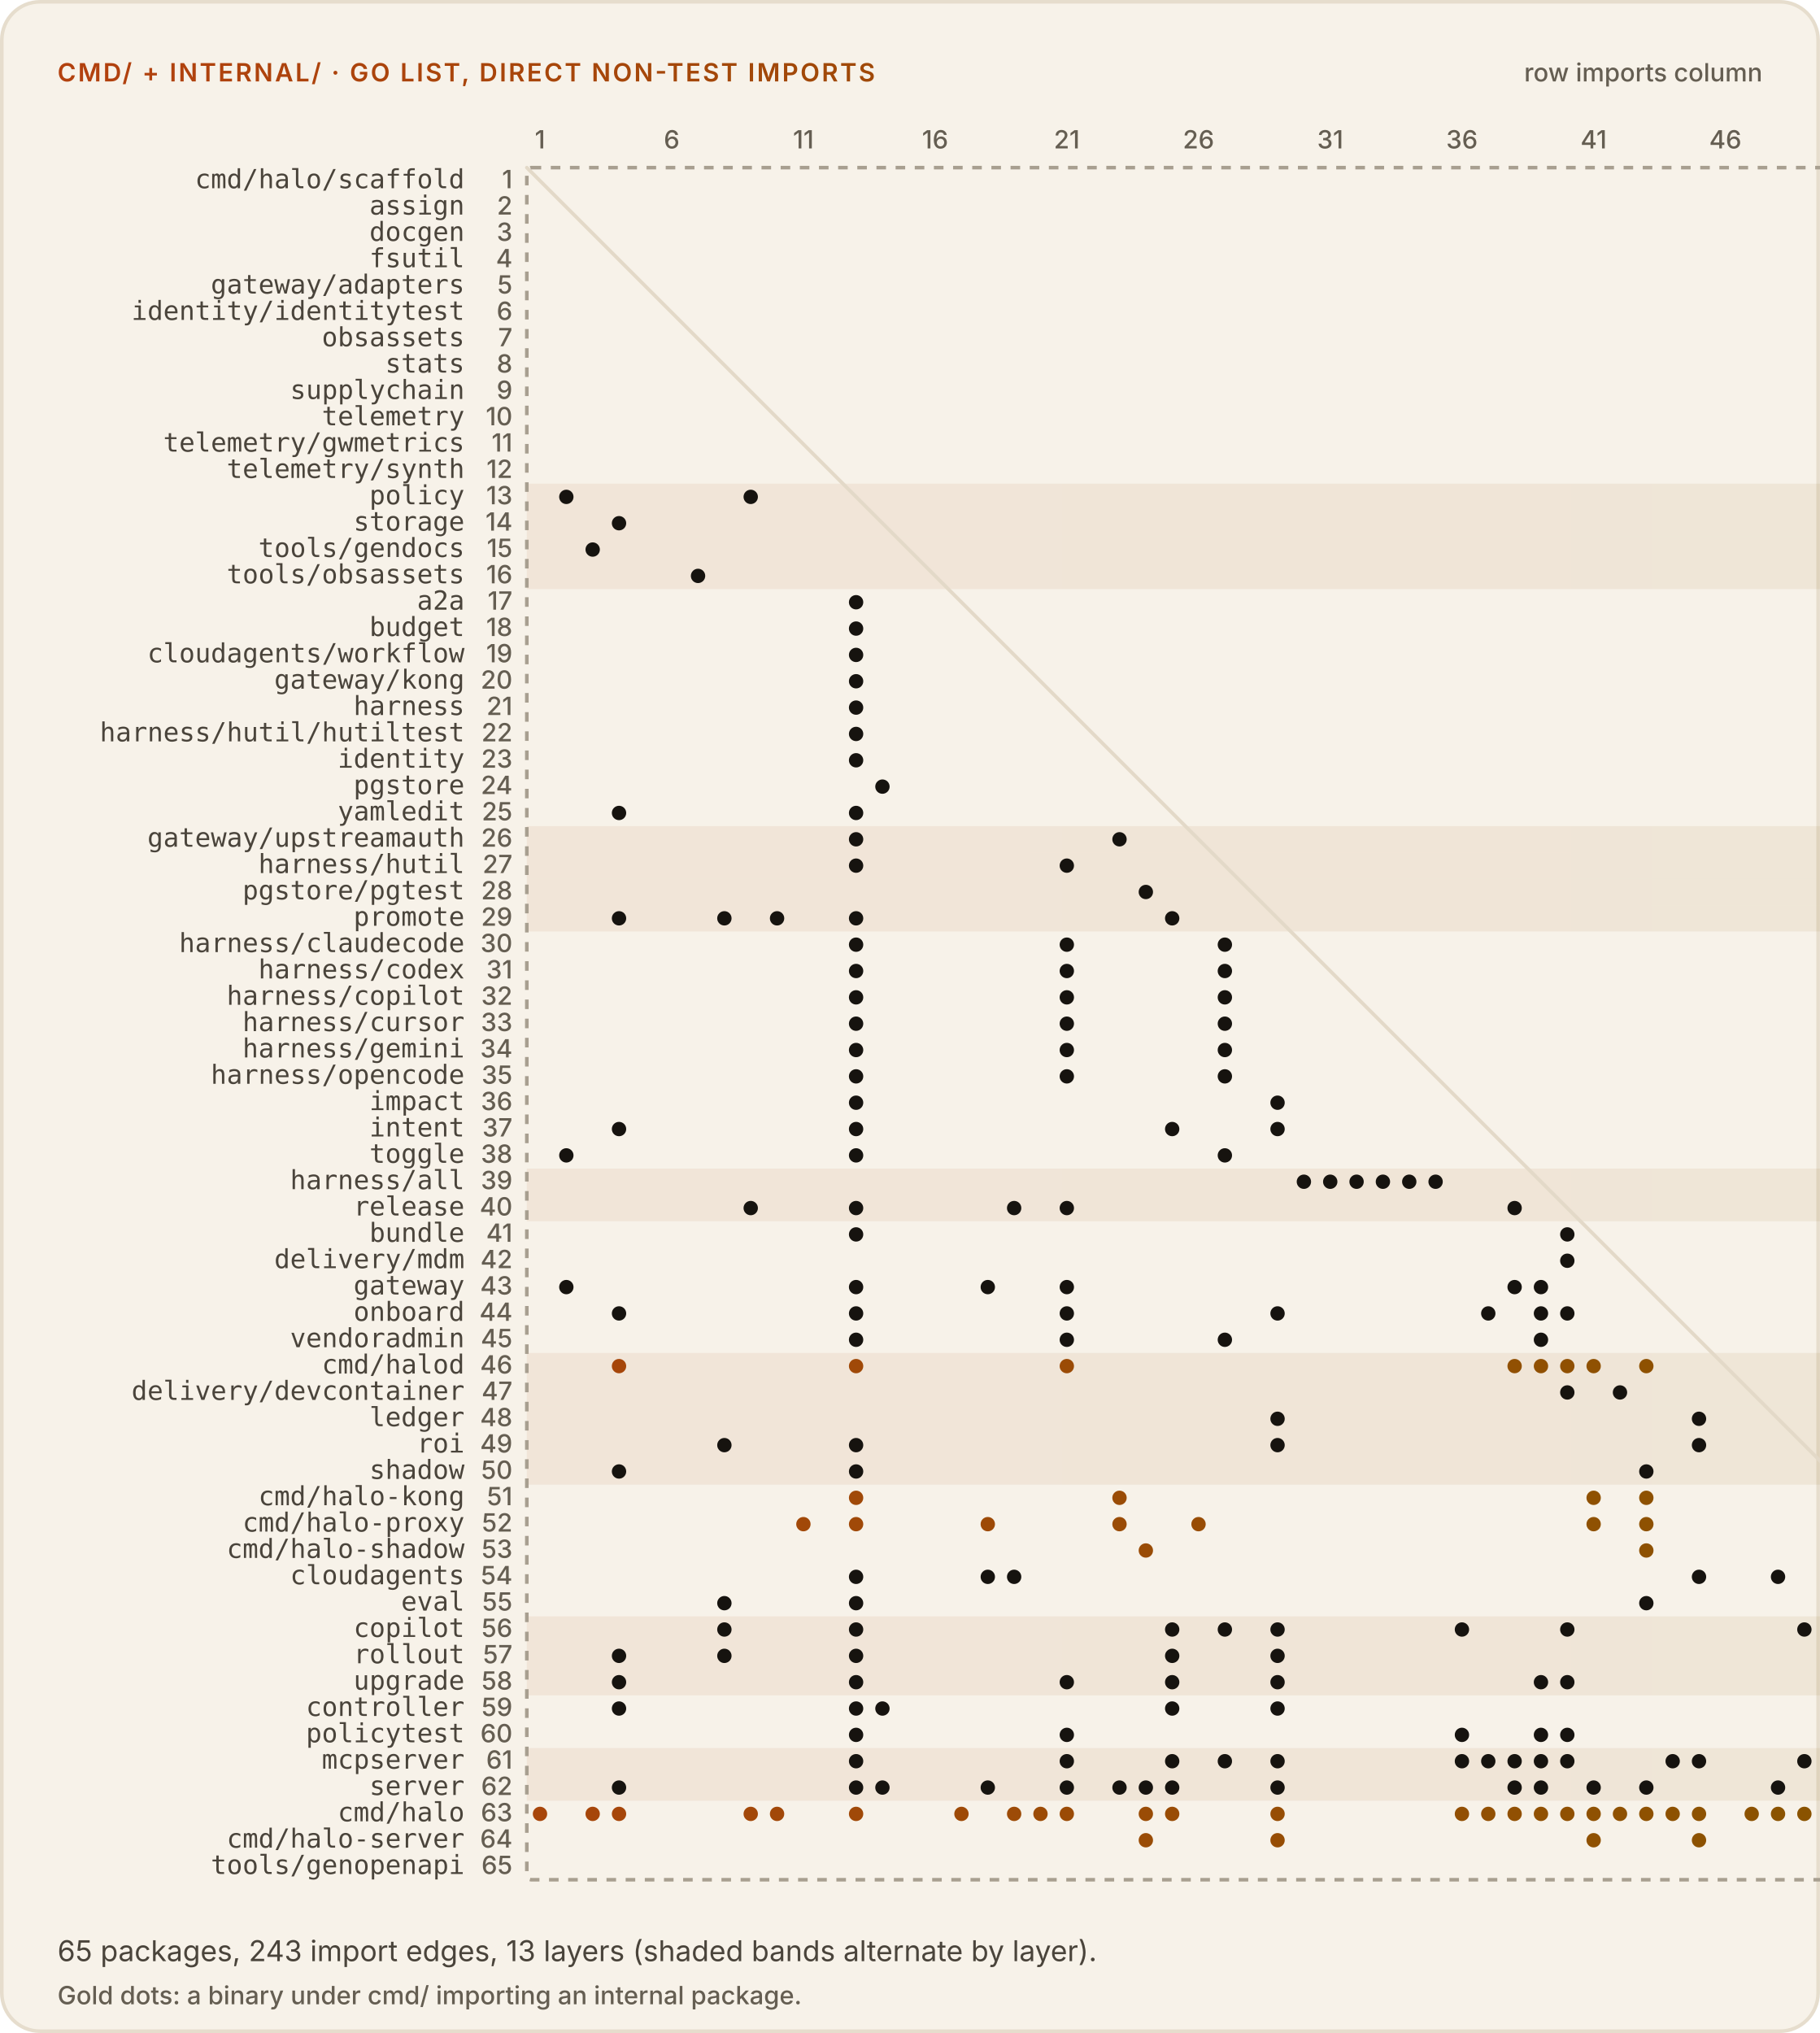
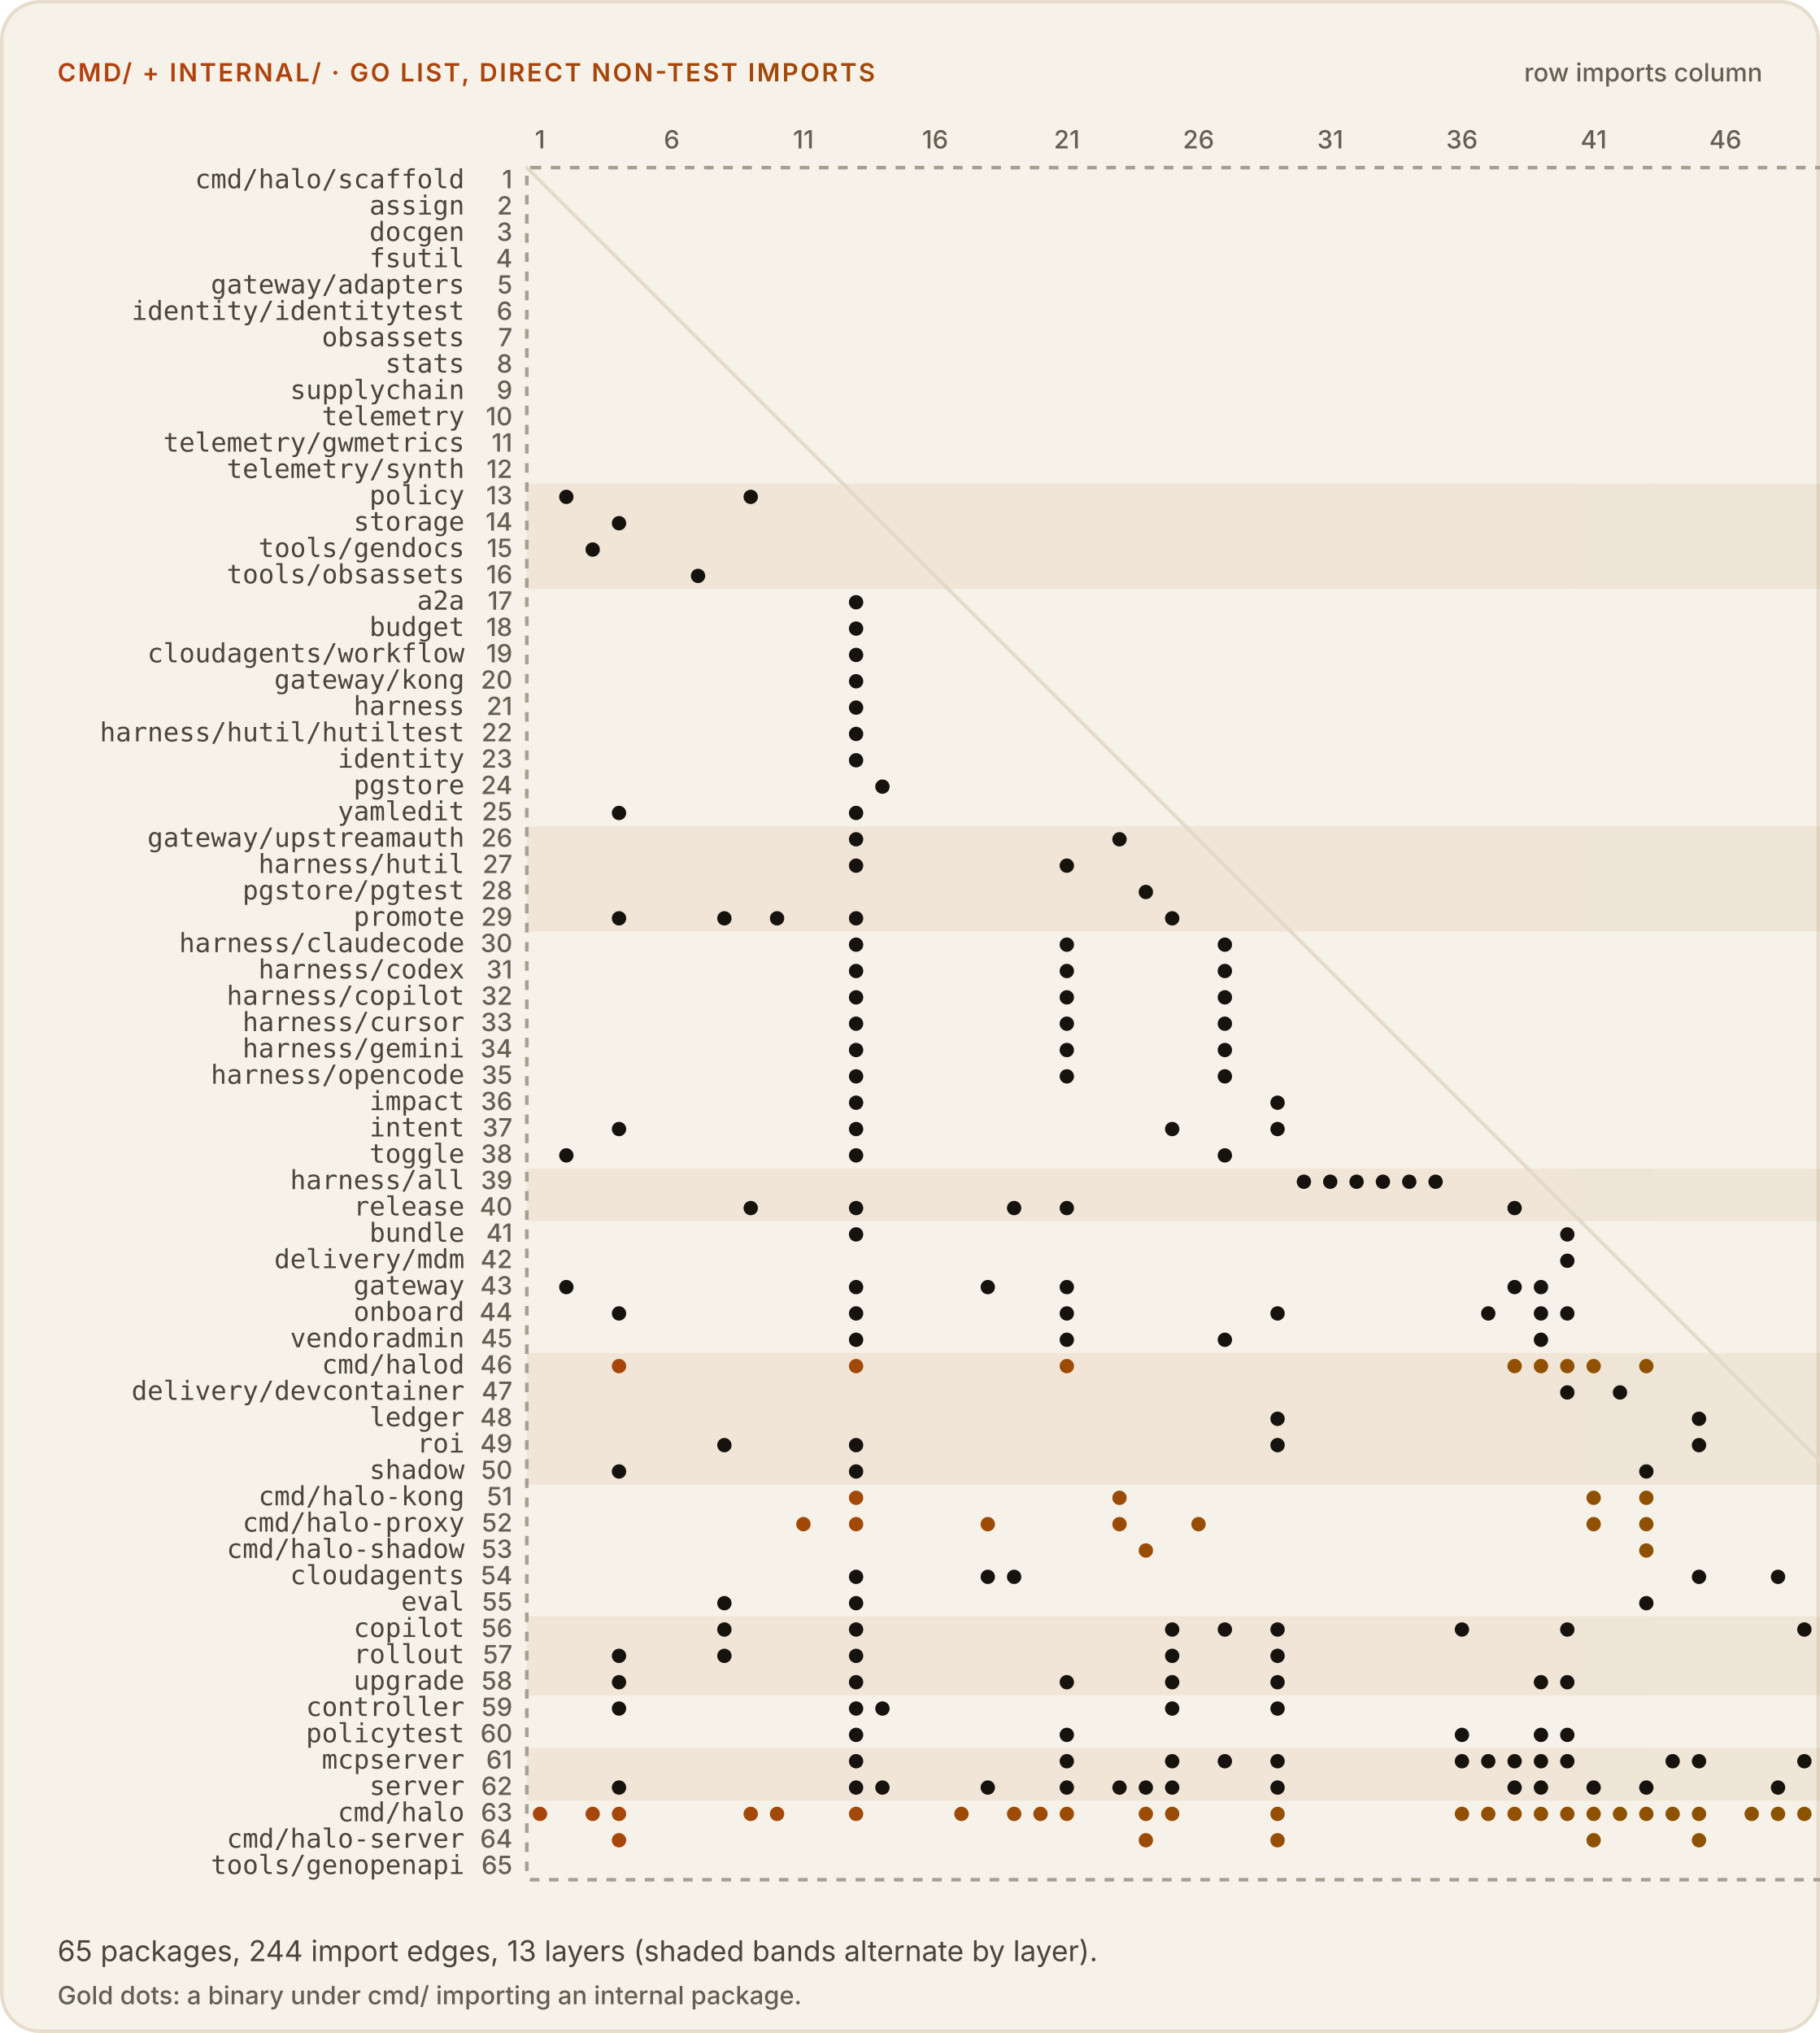
<svg xmlns="http://www.w3.org/2000/svg" viewBox="0 0 760 849" width="760" height="849" role="img" aria-labelledby="t d" font-family="ui-sans-serif,-apple-system,Inter,'Segoe UI',sans-serif">
  <style>
.cv{fill:#f7f2e9;stroke:#e6ddcd;stroke-width:1.5}
.card{fill:#fffdf9;stroke:#e3d9c8;stroke-width:1.5}
.soft{fill:url(#gs)}
.ring{fill:none;stroke:url(#ga);stroke-width:1.5}
.dcard{fill:#fbedea;stroke:#b42323;stroke-width:1.5}
.ghost{fill:none;stroke:#a89f90;stroke-width:1.5;stroke-dasharray:4 4}
.zone{fill:#f3ece0;stroke:#e0d5c2;stroke-width:1.5}
.chip{fill:#f3ece0;stroke:#e3d9c8;stroke-width:1}
text{font-family:ui-sans-serif,-apple-system,Inter,'Segoe UI',sans-serif}
.t{font-size:13.5px;font-weight:600;fill:#16130f}
.tm{font:600 12.5px ui-monospace,'SF Mono','JetBrains Mono',Menlo,Consolas,monospace;fill:#16130f}
.td{fill:#b42323}
.s{font-size:12px;fill:#4a443b}
.m{font:11px ui-monospace,'SF Mono','JetBrains Mono',Menlo,Consolas,monospace;fill:#4a443b}
.xs{font-size:10.5px;font-weight:500;fill:#655e52}
.xm{font-family:ui-monospace,'SF Mono','JetBrains Mono',Menlo,Consolas,monospace;font-weight:400}
.xa{fill:url(#ga);font-weight:600}
.xd{fill:#b42323;font-weight:600}
.xw{fill:#fffdf9;font-weight:600}
.k{font-size:10.5px;font-weight:600;letter-spacing:.08em;fill:#655e52}
.ka{fill:url(#ga)}
.h1{font-size:42px;font-weight:700;letter-spacing:-.02em;fill:#16130f}
.ln,.la,.ld,.lm{fill:none;stroke-width:1.5;stroke-linecap:round;stroke-linejoin:round}
.ln{stroke:#a89f90}.la{stroke:url(#ga)}.ld{stroke:#b42323}.lm{stroke:#e3d9c8}
.lane{stroke:#e3d9c8;stroke-width:1.5;stroke-dasharray:3 4}
.dash{stroke-dasharray:5 5}
.dl{fill:#a89f90}.da{fill:url(#ga)}.dd{fill:#b42323}
.pl{fill:#f7f2e9}.pa{fill:#f7f2e9;stroke:url(#ga);stroke-width:1}
.pd{fill:#fbedea;stroke:#b42323;stroke-width:1}.ps{fill:url(#ga)}
.fa{fill:url(#ga)}.fs{fill:url(#gs)}.fm{fill:#f3ece0}.fd{fill:#b42323}.ft{fill:#16130f}
.bdg{fill:url(#ga)}.bn{font-size:9.5px;font-weight:700;fill:#fffdf9}
.ic{fill:none;stroke:url(#ga);stroke-width:1.75;stroke-linecap:round;stroke-linejoin:round}
.pkt{fill:url(#ga)}
.grow{transform-box:fill-box;transform-origin:left;animation:grow 4.8s cubic-bezier(.6,0,.2,1) infinite}
@keyframes grow{0%{transform:scaleX(.08)}25%{transform:scaleX(.3)}50%{transform:scaleX(.55)}75%,100%{transform:scaleX(1)}}
.flow{stroke-dasharray:4 6;animation:flow 1.1s linear infinite}
@keyframes flow{to{stroke-dashoffset:-20}}
.blink{animation:blink 3.2s ease-in-out infinite}
@keyframes blink{0%,100%{opacity:.18}35%,65%{opacity:1}}
.pulse{transform-box:fill-box;transform-origin:center;animation:pulse 2.8s ease-out infinite}
@keyframes pulse{0%{opacity:.55;transform:scale(.6)}100%{opacity:0;transform:scale(1.5)}}
@media (prefers-reduced-motion:reduce){.flow,.blink,.pulse,.grow{animation:none}.blink{opacity:1}.pulse,.pkt{display:none}}
</style>
  <defs>
    <linearGradient id="ga" gradientUnits="userSpaceOnUse" x1="0" y1="0" x2="760" y2="0">
      <stop offset="0" stop-color="#b4400f" />
      <stop offset="1" stop-color="#8a5300" />
    </linearGradient>
    <linearGradient id="gs" gradientUnits="userSpaceOnUse" x1="0" y1="0" x2="760" y2="0">
      <stop offset="0" stop-color="#b4400f" stop-opacity="0.08" />
      <stop offset="1" stop-color="#8a5300" stop-opacity="0.08" />
    </linearGradient>
    <filter id="sh" x="-10%" y="-10%" width="120%" height="140%">
      <feDropShadow dx="0" dy="1" stdDeviation="1.6" flood-color="#3c280a" flood-opacity="0.08" />
    </filter>
  </defs>
  <rect class="cv" x=".75" y=".75" width="758.5" height="847.5" rx="16" />
  <text class="k ka" x="24" y="34">CMD/ + INTERNAL/ · GO LIST, DIRECT NON-TEST IMPORTS</text>
  <text class="xs" x="736" y="34" text-anchor="end">row imports column</text>
  <text class="m" x="194" y="78.6" text-anchor="end">cmd/halo/scaffold</text>
  <text class="xs" x="214" y="78.6" text-anchor="end">1</text>
  <text class="m" x="194" y="89.6" text-anchor="end">assign</text>
  <text class="xs" x="214" y="89.6" text-anchor="end">2</text>
  <text class="m" x="194" y="100.6" text-anchor="end">docgen</text>
  <text class="xs" x="214" y="100.6" text-anchor="end">3</text>
  <text class="m" x="194" y="111.6" text-anchor="end">fsutil</text>
  <text class="xs" x="214" y="111.6" text-anchor="end">4</text>
  <text class="m" x="194" y="122.6" text-anchor="end">gateway/adapters</text>
  <text class="xs" x="214" y="122.6" text-anchor="end">5</text>
  <text class="m" x="194" y="133.6" text-anchor="end">identity/identitytest</text>
  <text class="xs" x="214" y="133.6" text-anchor="end">6</text>
  <text class="m" x="194" y="144.6" text-anchor="end">obsassets</text>
  <text class="xs" x="214" y="144.6" text-anchor="end">7</text>
  <text class="m" x="194" y="155.6" text-anchor="end">stats</text>
  <text class="xs" x="214" y="155.6" text-anchor="end">8</text>
  <text class="m" x="194" y="166.6" text-anchor="end">supplychain</text>
  <text class="xs" x="214" y="166.6" text-anchor="end">9</text>
  <text class="m" x="194" y="177.6" text-anchor="end">telemetry</text>
  <text class="xs" x="214" y="177.6" text-anchor="end">10</text>
  <text class="m" x="194" y="188.6" text-anchor="end">telemetry/gwmetrics</text>
  <text class="xs" x="214" y="188.6" text-anchor="end">11</text>
  <text class="m" x="194" y="199.6" text-anchor="end">telemetry/synth</text>
  <text class="xs" x="214" y="199.6" text-anchor="end">12</text>
  <rect class="fs" x="220" y="202" width="715" height="11" />
  <text class="m" x="194" y="210.6" text-anchor="end">policy</text>
  <text class="xs" x="214" y="210.6" text-anchor="end">13</text>
  <rect class="fs" x="220" y="213" width="715" height="11" />
  <text class="m" x="194" y="221.6" text-anchor="end">storage</text>
  <text class="xs" x="214" y="221.6" text-anchor="end">14</text>
  <rect class="fs" x="220" y="224" width="715" height="11" />
  <text class="m" x="194" y="232.6" text-anchor="end">tools/gendocs</text>
  <text class="xs" x="214" y="232.6" text-anchor="end">15</text>
  <rect class="fs" x="220" y="235" width="715" height="11" />
  <text class="m" x="194" y="243.6" text-anchor="end">tools/obsassets</text>
  <text class="xs" x="214" y="243.6" text-anchor="end">16</text>
  <text class="m" x="194" y="254.6" text-anchor="end">a2a</text>
  <text class="xs" x="214" y="254.6" text-anchor="end">17</text>
  <text class="m" x="194" y="265.6" text-anchor="end">budget</text>
  <text class="xs" x="214" y="265.6" text-anchor="end">18</text>
  <text class="m" x="194" y="276.6" text-anchor="end">cloudagents/workflow</text>
  <text class="xs" x="214" y="276.6" text-anchor="end">19</text>
  <text class="m" x="194" y="287.6" text-anchor="end">gateway/kong</text>
  <text class="xs" x="214" y="287.6" text-anchor="end">20</text>
  <text class="m" x="194" y="298.6" text-anchor="end">harness</text>
  <text class="xs" x="214" y="298.6" text-anchor="end">21</text>
  <text class="m" x="194" y="309.6" text-anchor="end">harness/hutil/hutiltest</text>
  <text class="xs" x="214" y="309.6" text-anchor="end">22</text>
  <text class="m" x="194" y="320.6" text-anchor="end">identity</text>
  <text class="xs" x="214" y="320.6" text-anchor="end">23</text>
  <text class="m" x="194" y="331.6" text-anchor="end">pgstore</text>
  <text class="xs" x="214" y="331.6" text-anchor="end">24</text>
  <text class="m" x="194" y="342.6" text-anchor="end">yamledit</text>
  <text class="xs" x="214" y="342.6" text-anchor="end">25</text>
  <rect class="fs" x="220" y="345" width="715" height="11" />
  <text class="m" x="194" y="353.6" text-anchor="end">gateway/upstreamauth</text>
  <text class="xs" x="214" y="353.6" text-anchor="end">26</text>
  <rect class="fs" x="220" y="356" width="715" height="11" />
  <text class="m" x="194" y="364.6" text-anchor="end">harness/hutil</text>
  <text class="xs" x="214" y="364.6" text-anchor="end">27</text>
  <rect class="fs" x="220" y="367" width="715" height="11" />
  <text class="m" x="194" y="375.6" text-anchor="end">pgstore/pgtest</text>
  <text class="xs" x="214" y="375.6" text-anchor="end">28</text>
  <rect class="fs" x="220" y="378" width="715" height="11" />
  <text class="m" x="194" y="386.6" text-anchor="end">promote</text>
  <text class="xs" x="214" y="386.6" text-anchor="end">29</text>
  <text class="m" x="194" y="397.6" text-anchor="end">harness/claudecode</text>
  <text class="xs" x="214" y="397.6" text-anchor="end">30</text>
  <text class="m" x="194" y="408.6" text-anchor="end">harness/codex</text>
  <text class="xs" x="214" y="408.6" text-anchor="end">31</text>
  <text class="m" x="194" y="419.6" text-anchor="end">harness/copilot</text>
  <text class="xs" x="214" y="419.6" text-anchor="end">32</text>
  <text class="m" x="194" y="430.6" text-anchor="end">harness/cursor</text>
  <text class="xs" x="214" y="430.6" text-anchor="end">33</text>
  <text class="m" x="194" y="441.6" text-anchor="end">harness/gemini</text>
  <text class="xs" x="214" y="441.6" text-anchor="end">34</text>
  <text class="m" x="194" y="452.6" text-anchor="end">harness/opencode</text>
  <text class="xs" x="214" y="452.6" text-anchor="end">35</text>
  <text class="m" x="194" y="463.6" text-anchor="end">impact</text>
  <text class="xs" x="214" y="463.6" text-anchor="end">36</text>
  <text class="m" x="194" y="474.6" text-anchor="end">intent</text>
  <text class="xs" x="214" y="474.6" text-anchor="end">37</text>
  <text class="m" x="194" y="485.6" text-anchor="end">toggle</text>
  <text class="xs" x="214" y="485.6" text-anchor="end">38</text>
  <rect class="fs" x="220" y="488" width="715" height="11" />
  <text class="m" x="194" y="496.6" text-anchor="end">harness/all</text>
  <text class="xs" x="214" y="496.6" text-anchor="end">39</text>
  <rect class="fs" x="220" y="499" width="715" height="11" />
  <text class="m" x="194" y="507.6" text-anchor="end">release</text>
  <text class="xs" x="214" y="507.6" text-anchor="end">40</text>
  <text class="m" x="194" y="518.6" text-anchor="end">bundle</text>
  <text class="xs" x="214" y="518.6" text-anchor="end">41</text>
  <text class="m" x="194" y="529.6" text-anchor="end">delivery/mdm</text>
  <text class="xs" x="214" y="529.6" text-anchor="end">42</text>
  <text class="m" x="194" y="540.6" text-anchor="end">gateway</text>
  <text class="xs" x="214" y="540.6" text-anchor="end">43</text>
  <text class="m" x="194" y="551.6" text-anchor="end">onboard</text>
  <text class="xs" x="214" y="551.6" text-anchor="end">44</text>
  <text class="m" x="194" y="562.6" text-anchor="end">vendoradmin</text>
  <text class="xs" x="214" y="562.6" text-anchor="end">45</text>
  <rect class="fs" x="220" y="565" width="715" height="11" />
  <text class="m" x="194" y="573.6" text-anchor="end">cmd/halod</text>
  <text class="xs" x="214" y="573.6" text-anchor="end">46</text>
  <rect class="fs" x="220" y="576" width="715" height="11" />
  <text class="m" x="194" y="584.6" text-anchor="end">delivery/devcontainer</text>
  <text class="xs" x="214" y="584.6" text-anchor="end">47</text>
  <rect class="fs" x="220" y="587" width="715" height="11" />
  <text class="m" x="194" y="595.6" text-anchor="end">ledger</text>
  <text class="xs" x="214" y="595.6" text-anchor="end">48</text>
  <rect class="fs" x="220" y="598" width="715" height="11" />
  <text class="m" x="194" y="606.6" text-anchor="end">roi</text>
  <text class="xs" x="214" y="606.6" text-anchor="end">49</text>
  <rect class="fs" x="220" y="609" width="715" height="11" />
  <text class="m" x="194" y="617.6" text-anchor="end">shadow</text>
  <text class="xs" x="214" y="617.6" text-anchor="end">50</text>
  <text class="m" x="194" y="628.6" text-anchor="end">cmd/halo-kong</text>
  <text class="xs" x="214" y="628.6" text-anchor="end">51</text>
  <text class="m" x="194" y="639.6" text-anchor="end">cmd/halo-proxy</text>
  <text class="xs" x="214" y="639.6" text-anchor="end">52</text>
  <text class="m" x="194" y="650.6" text-anchor="end">cmd/halo-shadow</text>
  <text class="xs" x="214" y="650.6" text-anchor="end">53</text>
  <text class="m" x="194" y="661.6" text-anchor="end">cloudagents</text>
  <text class="xs" x="214" y="661.6" text-anchor="end">54</text>
  <text class="m" x="194" y="672.6" text-anchor="end">eval</text>
  <text class="xs" x="214" y="672.6" text-anchor="end">55</text>
  <rect class="fs" x="220" y="675" width="715" height="11" />
  <text class="m" x="194" y="683.6" text-anchor="end">copilot</text>
  <text class="xs" x="214" y="683.6" text-anchor="end">56</text>
  <rect class="fs" x="220" y="686" width="715" height="11" />
  <text class="m" x="194" y="694.6" text-anchor="end">rollout</text>
  <text class="xs" x="214" y="694.6" text-anchor="end">57</text>
  <rect class="fs" x="220" y="697" width="715" height="11" />
  <text class="m" x="194" y="705.6" text-anchor="end">upgrade</text>
  <text class="xs" x="214" y="705.6" text-anchor="end">58</text>
  <text class="m" x="194" y="716.6" text-anchor="end">controller</text>
  <text class="xs" x="214" y="716.6" text-anchor="end">59</text>
  <text class="m" x="194" y="727.6" text-anchor="end">policytest</text>
  <text class="xs" x="214" y="727.6" text-anchor="end">60</text>
  <rect class="fs" x="220" y="730" width="715" height="11" />
  <text class="m" x="194" y="738.6" text-anchor="end">mcpserver</text>
  <text class="xs" x="214" y="738.6" text-anchor="end">61</text>
  <rect class="fs" x="220" y="741" width="715" height="11" />
  <text class="m" x="194" y="749.6" text-anchor="end">server</text>
  <text class="xs" x="214" y="749.6" text-anchor="end">62</text>
  <text class="m" x="194" y="760.6" text-anchor="end">cmd/halo</text>
  <text class="xs" x="214" y="760.6" text-anchor="end">63</text>
  <text class="m" x="194" y="771.6" text-anchor="end">cmd/halo-server</text>
  <text class="xs" x="214" y="771.6" text-anchor="end">64</text>
  <text class="m" x="194" y="782.6" text-anchor="end">tools/genopenapi</text>
  <text class="xs" x="214" y="782.6" text-anchor="end">65</text>
  <text class="xs" x="225.5" y="62" text-anchor="middle">1</text>
  <text class="xs" x="280.5" y="62" text-anchor="middle">6</text>
  <text class="xs" x="335.5" y="62" text-anchor="middle">11</text>
  <text class="xs" x="390.5" y="62" text-anchor="middle">16</text>
  <text class="xs" x="445.5" y="62" text-anchor="middle">21</text>
  <text class="xs" x="500.5" y="62" text-anchor="middle">26</text>
  <text class="xs" x="555.5" y="62" text-anchor="middle">31</text>
  <text class="xs" x="610.5" y="62" text-anchor="middle">36</text>
  <text class="xs" x="665.5" y="62" text-anchor="middle">41</text>
  <text class="xs" x="720.5" y="62" text-anchor="middle">46</text>
  <text class="xs" x="775.5" y="62" text-anchor="middle">51</text>
  <text class="xs" x="830.5" y="62" text-anchor="middle">56</text>
  <text class="xs" x="885.5" y="62" text-anchor="middle">61</text>
  <path class="lm" d="M220 70L935 785" />
  <rect class="ghost" x="220" y="70" width="715" height="715" rx="2" />
  <circle class="ft" cx="236.5" cy="207.5" r="3" />
  <circle class="ft" cx="313.5" cy="207.5" r="3" />
  <circle class="ft" cx="258.5" cy="218.5" r="3" />
  <circle class="ft" cx="247.5" cy="229.5" r="3" />
  <circle class="ft" cx="291.5" cy="240.5" r="3" />
  <circle class="ft" cx="357.5" cy="251.5" r="3" />
  <circle class="ft" cx="357.5" cy="262.5" r="3" />
  <circle class="ft" cx="357.5" cy="273.5" r="3" />
  <circle class="ft" cx="357.5" cy="284.5" r="3" />
  <circle class="ft" cx="357.5" cy="295.5" r="3" />
  <circle class="ft" cx="357.5" cy="306.5" r="3" />
  <circle class="ft" cx="357.5" cy="317.5" r="3" />
  <circle class="ft" cx="368.5" cy="328.5" r="3" />
  <circle class="ft" cx="258.5" cy="339.5" r="3" />
  <circle class="ft" cx="357.5" cy="339.5" r="3" />
  <circle class="ft" cx="467.5" cy="350.5" r="3" />
  <circle class="ft" cx="357.5" cy="350.5" r="3" />
  <circle class="ft" cx="445.5" cy="361.5" r="3" />
  <circle class="ft" cx="357.5" cy="361.5" r="3" />
  <circle class="ft" cx="478.5" cy="372.5" r="3" />
  <circle class="ft" cx="258.5" cy="383.5" r="3" />
  <circle class="ft" cx="357.5" cy="383.5" r="3" />
  <circle class="ft" cx="302.5" cy="383.5" r="3" />
  <circle class="ft" cx="324.5" cy="383.5" r="3" />
  <circle class="ft" cx="489.5" cy="383.5" r="3" />
  <circle class="ft" cx="445.5" cy="394.5" r="3" />
  <circle class="ft" cx="511.5" cy="394.5" r="3" />
  <circle class="ft" cx="357.5" cy="394.5" r="3" />
  <circle class="ft" cx="445.5" cy="405.5" r="3" />
  <circle class="ft" cx="511.5" cy="405.5" r="3" />
  <circle class="ft" cx="357.5" cy="405.5" r="3" />
  <circle class="ft" cx="445.5" cy="416.5" r="3" />
  <circle class="ft" cx="511.5" cy="416.5" r="3" />
  <circle class="ft" cx="357.5" cy="416.5" r="3" />
  <circle class="ft" cx="445.5" cy="427.5" r="3" />
  <circle class="ft" cx="511.5" cy="427.5" r="3" />
  <circle class="ft" cx="357.5" cy="427.5" r="3" />
  <circle class="ft" cx="445.5" cy="438.5" r="3" />
  <circle class="ft" cx="511.5" cy="438.5" r="3" />
  <circle class="ft" cx="357.5" cy="438.5" r="3" />
  <circle class="ft" cx="445.5" cy="449.5" r="3" />
  <circle class="ft" cx="511.5" cy="449.5" r="3" />
  <circle class="ft" cx="357.5" cy="449.5" r="3" />
  <circle class="ft" cx="357.5" cy="460.5" r="3" />
  <circle class="ft" cx="533.5" cy="460.5" r="3" />
  <circle class="ft" cx="258.5" cy="471.5" r="3" />
  <circle class="ft" cx="357.5" cy="471.5" r="3" />
  <circle class="ft" cx="533.5" cy="471.5" r="3" />
  <circle class="ft" cx="489.5" cy="471.5" r="3" />
  <circle class="ft" cx="236.5" cy="482.5" r="3" />
  <circle class="ft" cx="511.5" cy="482.5" r="3" />
  <circle class="ft" cx="357.5" cy="482.5" r="3" />
  <circle class="ft" cx="544.5" cy="493.5" r="3" />
  <circle class="ft" cx="555.5" cy="493.5" r="3" />
  <circle class="ft" cx="566.5" cy="493.5" r="3" />
  <circle class="ft" cx="577.5" cy="493.5" r="3" />
  <circle class="ft" cx="588.5" cy="493.5" r="3" />
  <circle class="ft" cx="599.5" cy="493.5" r="3" />
  <circle class="ft" cx="423.5" cy="504.5" r="3" />
  <circle class="ft" cx="445.5" cy="504.5" r="3" />
  <circle class="ft" cx="357.5" cy="504.5" r="3" />
  <circle class="ft" cx="313.5" cy="504.5" r="3" />
  <circle class="ft" cx="632.5" cy="504.5" r="3" />
  <circle class="ft" cx="357.5" cy="515.5" r="3" />
  <circle class="ft" cx="654.5" cy="515.5" r="3" />
  <circle class="ft" cx="654.5" cy="526.5" r="3" />
  <circle class="ft" cx="236.5" cy="537.5" r="3" />
  <circle class="ft" cx="412.5" cy="537.5" r="3" />
  <circle class="ft" cx="445.5" cy="537.5" r="3" />
  <circle class="ft" cx="643.5" cy="537.5" r="3" />
  <circle class="ft" cx="357.5" cy="537.5" r="3" />
  <circle class="ft" cx="632.5" cy="537.5" r="3" />
  <circle class="ft" cx="258.5" cy="548.5" r="3" />
  <circle class="ft" cx="445.5" cy="548.5" r="3" />
  <circle class="ft" cx="643.5" cy="548.5" r="3" />
  <circle class="ft" cx="621.5" cy="548.5" r="3" />
  <circle class="ft" cx="357.5" cy="548.5" r="3" />
  <circle class="ft" cx="533.5" cy="548.5" r="3" />
  <circle class="ft" cx="654.5" cy="548.5" r="3" />
  <circle class="ft" cx="445.5" cy="559.5" r="3" />
  <circle class="ft" cx="643.5" cy="559.5" r="3" />
  <circle class="ft" cx="511.5" cy="559.5" r="3" />
  <circle class="ft" cx="357.5" cy="559.5" r="3" />
  <circle class="fa" cx="665.5" cy="570.5" r="3" />
  <circle class="fa" cx="258.5" cy="570.5" r="3" />
  <circle class="fa" cx="687.5" cy="570.5" r="3" />
  <circle class="fa" cx="445.5" cy="570.5" r="3" />
  <circle class="fa" cx="643.5" cy="570.5" r="3" />
  <circle class="fa" cx="357.5" cy="570.5" r="3" />
  <circle class="fa" cx="654.5" cy="570.5" r="3" />
  <circle class="fa" cx="632.5" cy="570.5" r="3" />
  <circle class="ft" cx="676.5" cy="581.5" r="3" />
  <circle class="ft" cx="654.5" cy="581.5" r="3" />
  <circle class="ft" cx="533.5" cy="592.5" r="3" />
  <circle class="ft" cx="709.5" cy="592.5" r="3" />
  <circle class="ft" cx="357.5" cy="603.5" r="3" />
  <circle class="ft" cx="533.5" cy="603.5" r="3" />
  <circle class="ft" cx="302.5" cy="603.5" r="3" />
  <circle class="ft" cx="709.5" cy="603.5" r="3" />
  <circle class="ft" cx="258.5" cy="614.5" r="3" />
  <circle class="ft" cx="687.5" cy="614.5" r="3" />
  <circle class="ft" cx="357.5" cy="614.5" r="3" />
  <circle class="fa" cx="665.5" cy="625.5" r="3" />
  <circle class="fa" cx="687.5" cy="625.5" r="3" />
  <circle class="fa" cx="467.5" cy="625.5" r="3" />
  <circle class="fa" cx="357.5" cy="625.5" r="3" />
  <circle class="fa" cx="764.5" cy="625.5" r="3" />
  <circle class="fa" cx="412.5" cy="636.5" r="3" />
  <circle class="fa" cx="665.5" cy="636.5" r="3" />
  <circle class="fa" cx="687.5" cy="636.5" r="3" />
  <circle class="fa" cx="500.5" cy="636.5" r="3" />
  <circle class="fa" cx="467.5" cy="636.5" r="3" />
  <circle class="fa" cx="357.5" cy="636.5" r="3" />
  <circle class="fa" cx="764.5" cy="636.5" r="3" />
  <circle class="fa" cx="335.5" cy="636.5" r="3" />
  <circle class="fa" cx="687.5" cy="647.5" r="3" />
  <circle class="fa" cx="478.5" cy="647.5" r="3" />
  <circle class="fa" cx="764.5" cy="647.5" r="3" />
  <circle class="ft" cx="412.5" cy="658.5" r="3" />
  <circle class="ft" cx="423.5" cy="658.5" r="3" />
  <circle class="ft" cx="742.5" cy="658.5" r="3" />
  <circle class="ft" cx="357.5" cy="658.5" r="3" />
  <circle class="ft" cx="709.5" cy="658.5" r="3" />
  <circle class="ft" cx="687.5" cy="669.5" r="3" />
  <circle class="ft" cx="357.5" cy="669.5" r="3" />
  <circle class="ft" cx="764.5" cy="669.5" r="3" />
  <circle class="ft" cx="302.5" cy="669.5" r="3" />
  <circle class="ft" cx="819.5" cy="680.5" r="3" />
  <circle class="ft" cx="511.5" cy="680.5" r="3" />
  <circle class="ft" cx="610.5" cy="680.5" r="3" />
  <circle class="ft" cx="357.5" cy="680.5" r="3" />
  <circle class="ft" cx="533.5" cy="680.5" r="3" />
  <circle class="ft" cx="654.5" cy="680.5" r="3" />
  <circle class="ft" cx="753.5" cy="680.5" r="3" />
  <circle class="ft" cx="302.5" cy="680.5" r="3" />
  <circle class="ft" cx="489.5" cy="680.5" r="3" />
  <circle class="ft" cx="819.5" cy="691.5" r="3" />
  <circle class="ft" cx="258.5" cy="691.5" r="3" />
  <circle class="ft" cx="357.5" cy="691.5" r="3" />
  <circle class="ft" cx="533.5" cy="691.5" r="3" />
  <circle class="ft" cx="302.5" cy="691.5" r="3" />
  <circle class="ft" cx="489.5" cy="691.5" r="3" />
  <circle class="ft" cx="819.5" cy="702.5" r="3" />
  <circle class="ft" cx="258.5" cy="702.5" r="3" />
  <circle class="ft" cx="445.5" cy="702.5" r="3" />
  <circle class="ft" cx="643.5" cy="702.5" r="3" />
  <circle class="ft" cx="357.5" cy="702.5" r="3" />
  <circle class="ft" cx="533.5" cy="702.5" r="3" />
  <circle class="ft" cx="654.5" cy="702.5" r="3" />
  <circle class="ft" cx="489.5" cy="702.5" r="3" />
  <circle class="ft" cx="258.5" cy="713.5" r="3" />
  <circle class="ft" cx="357.5" cy="713.5" r="3" />
  <circle class="ft" cx="533.5" cy="713.5" r="3" />
  <circle class="ft" cx="841.5" cy="713.5" r="3" />
  <circle class="ft" cx="368.5" cy="713.5" r="3" />
  <circle class="ft" cx="489.5" cy="713.5" r="3" />
  <circle class="ft" cx="445.5" cy="724.5" r="3" />
  <circle class="ft" cx="643.5" cy="724.5" r="3" />
  <circle class="ft" cx="610.5" cy="724.5" r="3" />
  <circle class="ft" cx="357.5" cy="724.5" r="3" />
  <circle class="ft" cx="654.5" cy="724.5" r="3" />
  <circle class="ft" cx="841.5" cy="724.5" r="3" />
  <circle class="ft" cx="830.5" cy="735.5" r="3" />
  <circle class="ft" cx="819.5" cy="735.5" r="3" />
  <circle class="ft" cx="445.5" cy="735.5" r="3" />
  <circle class="ft" cx="643.5" cy="735.5" r="3" />
  <circle class="ft" cx="511.5" cy="735.5" r="3" />
  <circle class="ft" cx="610.5" cy="735.5" r="3" />
  <circle class="ft" cx="621.5" cy="735.5" r="3" />
  <circle class="ft" cx="698.5" cy="735.5" r="3" />
  <circle class="ft" cx="357.5" cy="735.5" r="3" />
  <circle class="ft" cx="874.5" cy="735.5" r="3" />
  <circle class="ft" cx="533.5" cy="735.5" r="3" />
  <circle class="ft" cx="654.5" cy="735.5" r="3" />
  <circle class="ft" cx="753.5" cy="735.5" r="3" />
  <circle class="ft" cx="841.5" cy="735.5" r="3" />
  <circle class="ft" cx="764.5" cy="735.5" r="3" />
  <circle class="ft" cx="632.5" cy="735.5" r="3" />
  <circle class="ft" cx="852.5" cy="735.5" r="3" />
  <circle class="ft" cx="709.5" cy="735.5" r="3" />
  <circle class="ft" cx="489.5" cy="735.5" r="3" />
  <circle class="ft" cx="412.5" cy="746.5" r="3" />
  <circle class="ft" cx="665.5" cy="746.5" r="3" />
  <circle class="ft" cx="808.5" cy="746.5" r="3" />
  <circle class="ft" cx="863.5" cy="746.5" r="3" />
  <circle class="ft" cx="258.5" cy="746.5" r="3" />
  <circle class="ft" cx="687.5" cy="746.5" r="3" />
  <circle class="ft" cx="445.5" cy="746.5" r="3" />
  <circle class="ft" cx="643.5" cy="746.5" r="3" />
  <circle class="ft" cx="467.5" cy="746.5" r="3" />
  <circle class="ft" cx="742.5" cy="746.5" r="3" />
  <circle class="ft" cx="478.5" cy="746.5" r="3" />
  <circle class="ft" cx="357.5" cy="746.5" r="3" />
  <circle class="ft" cx="533.5" cy="746.5" r="3" />
  <circle class="ft" cx="841.5" cy="746.5" r="3" />
  <circle class="ft" cx="368.5" cy="746.5" r="3" />
  <circle class="ft" cx="632.5" cy="746.5" r="3" />
  <circle class="ft" cx="489.5" cy="746.5" r="3" />
  <circle class="fa" cx="225.5" cy="757.5" r="3" />
  <circle class="fa" cx="401.5" cy="757.5" r="3" />
  <circle class="fa" cx="665.5" cy="757.5" r="3" />
  <circle class="fa" cx="808.5" cy="757.5" r="3" />
  <circle class="fa" cx="423.5" cy="757.5" r="3" />
  <circle class="fa" cx="863.5" cy="757.5" r="3" />
  <circle class="fa" cx="830.5" cy="757.5" r="3" />
  <circle class="fa" cx="731.5" cy="757.5" r="3" />
  <circle class="fa" cx="676.5" cy="757.5" r="3" />
  <circle class="fa" cx="247.5" cy="757.5" r="3" />
  <circle class="fa" cx="819.5" cy="757.5" r="3" />
  <circle class="fa" cx="258.5" cy="757.5" r="3" />
  <circle class="fa" cx="687.5" cy="757.5" r="3" />
  <circle class="fa" cx="434.5" cy="757.5" r="3" />
  <circle class="fa" cx="445.5" cy="757.5" r="3" />
  <circle class="fa" cx="643.5" cy="757.5" r="3" />
  <circle class="fa" cx="610.5" cy="757.5" r="3" />
  <circle class="fa" cx="621.5" cy="757.5" r="3" />
  <circle class="fa" cx="742.5" cy="757.5" r="3" />
  <circle class="fa" cx="885.5" cy="757.5" r="3" />
  <circle class="fa" cx="698.5" cy="757.5" r="3" />
  <circle class="fa" cx="478.5" cy="757.5" r="3" />
  <circle class="fa" cx="357.5" cy="757.5" r="3" />
  <circle class="fa" cx="874.5" cy="757.5" r="3" />
  <circle class="fa" cx="533.5" cy="757.5" r="3" />
  <circle class="fa" cx="654.5" cy="757.5" r="3" />
  <circle class="fa" cx="753.5" cy="757.5" r="3" />
  <circle class="fa" cx="841.5" cy="757.5" r="3" />
  <circle class="fa" cx="896.5" cy="757.5" r="3" />
  <circle class="fa" cx="764.5" cy="757.5" r="3" />
  <circle class="fa" cx="313.5" cy="757.5" r="3" />
  <circle class="fa" cx="324.5" cy="757.5" r="3" />
  <circle class="fa" cx="632.5" cy="757.5" r="3" />
  <circle class="fa" cx="852.5" cy="757.5" r="3" />
  <circle class="fa" cx="709.5" cy="757.5" r="3" />
  <circle class="fa" cx="489.5" cy="757.5" r="3" />
  <circle class="fa" cx="665.5" cy="768.5" r="3" />
  <circle class="fa" cx="808.5" cy="768.5" r="3" />
  <circle class="fa" cx="863.5" cy="768.5" r="3" />
+   <circle class="fa" cx="258.5" cy="768.5" r="3" />
  <circle class="fa" cx="478.5" cy="768.5" r="3" />
  <circle class="fa" cx="533.5" cy="768.5" r="3" />
  <circle class="fa" cx="841.5" cy="768.5" r="3" />
  <circle class="fa" cx="896.5" cy="768.5" r="3" />
  <circle class="fa" cx="709.5" cy="768.5" r="3" />
  <circle class="ft" cx="896.5" cy="779.5" r="3" />
-   <text class="s" x="24" y="819">65 packages, 243 import edges, 13 layers (shaded bands alternate by layer).</text>
+   <text class="s" x="24" y="819">65 packages, 244 import edges, 13 layers (shaded bands alternate by layer).</text>
  <text class="xs" x="24" y="837">Gold dots: a binary under cmd/ importing an internal package.</text>
</svg>
